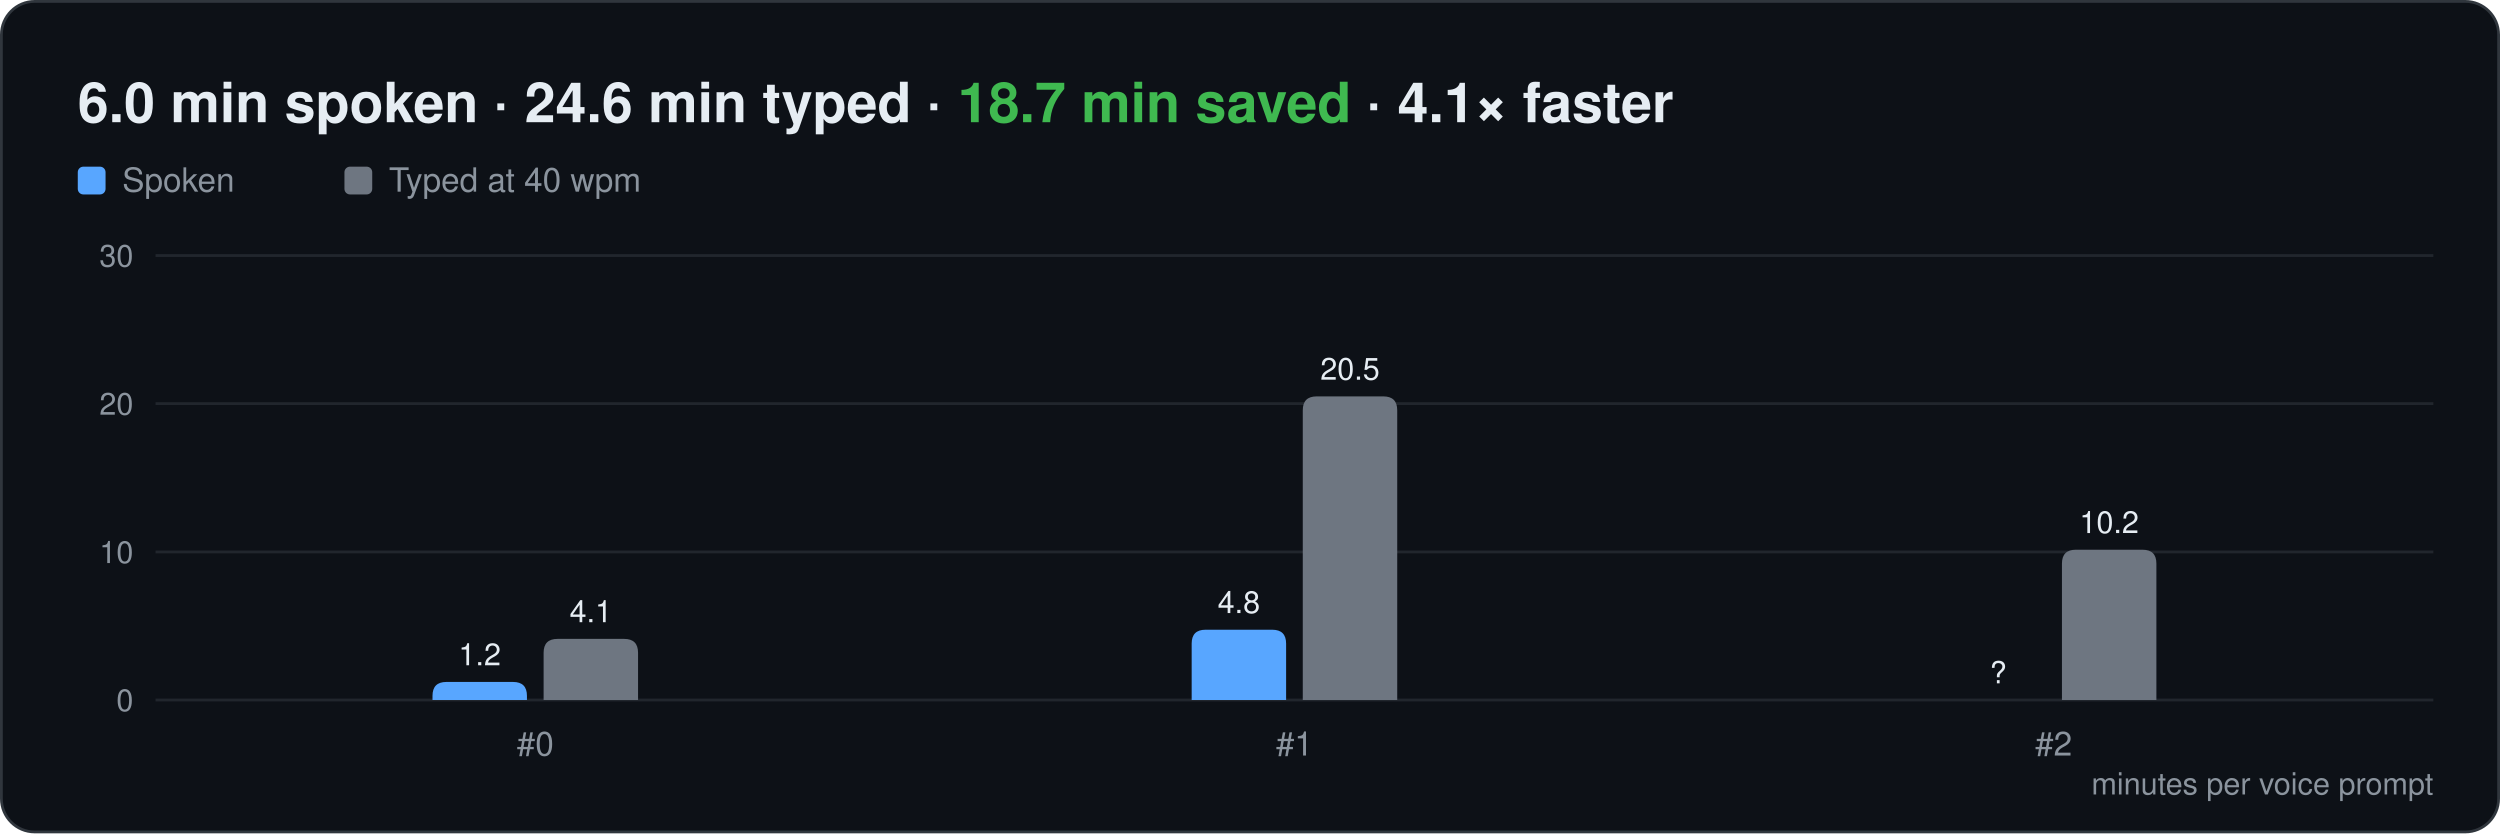
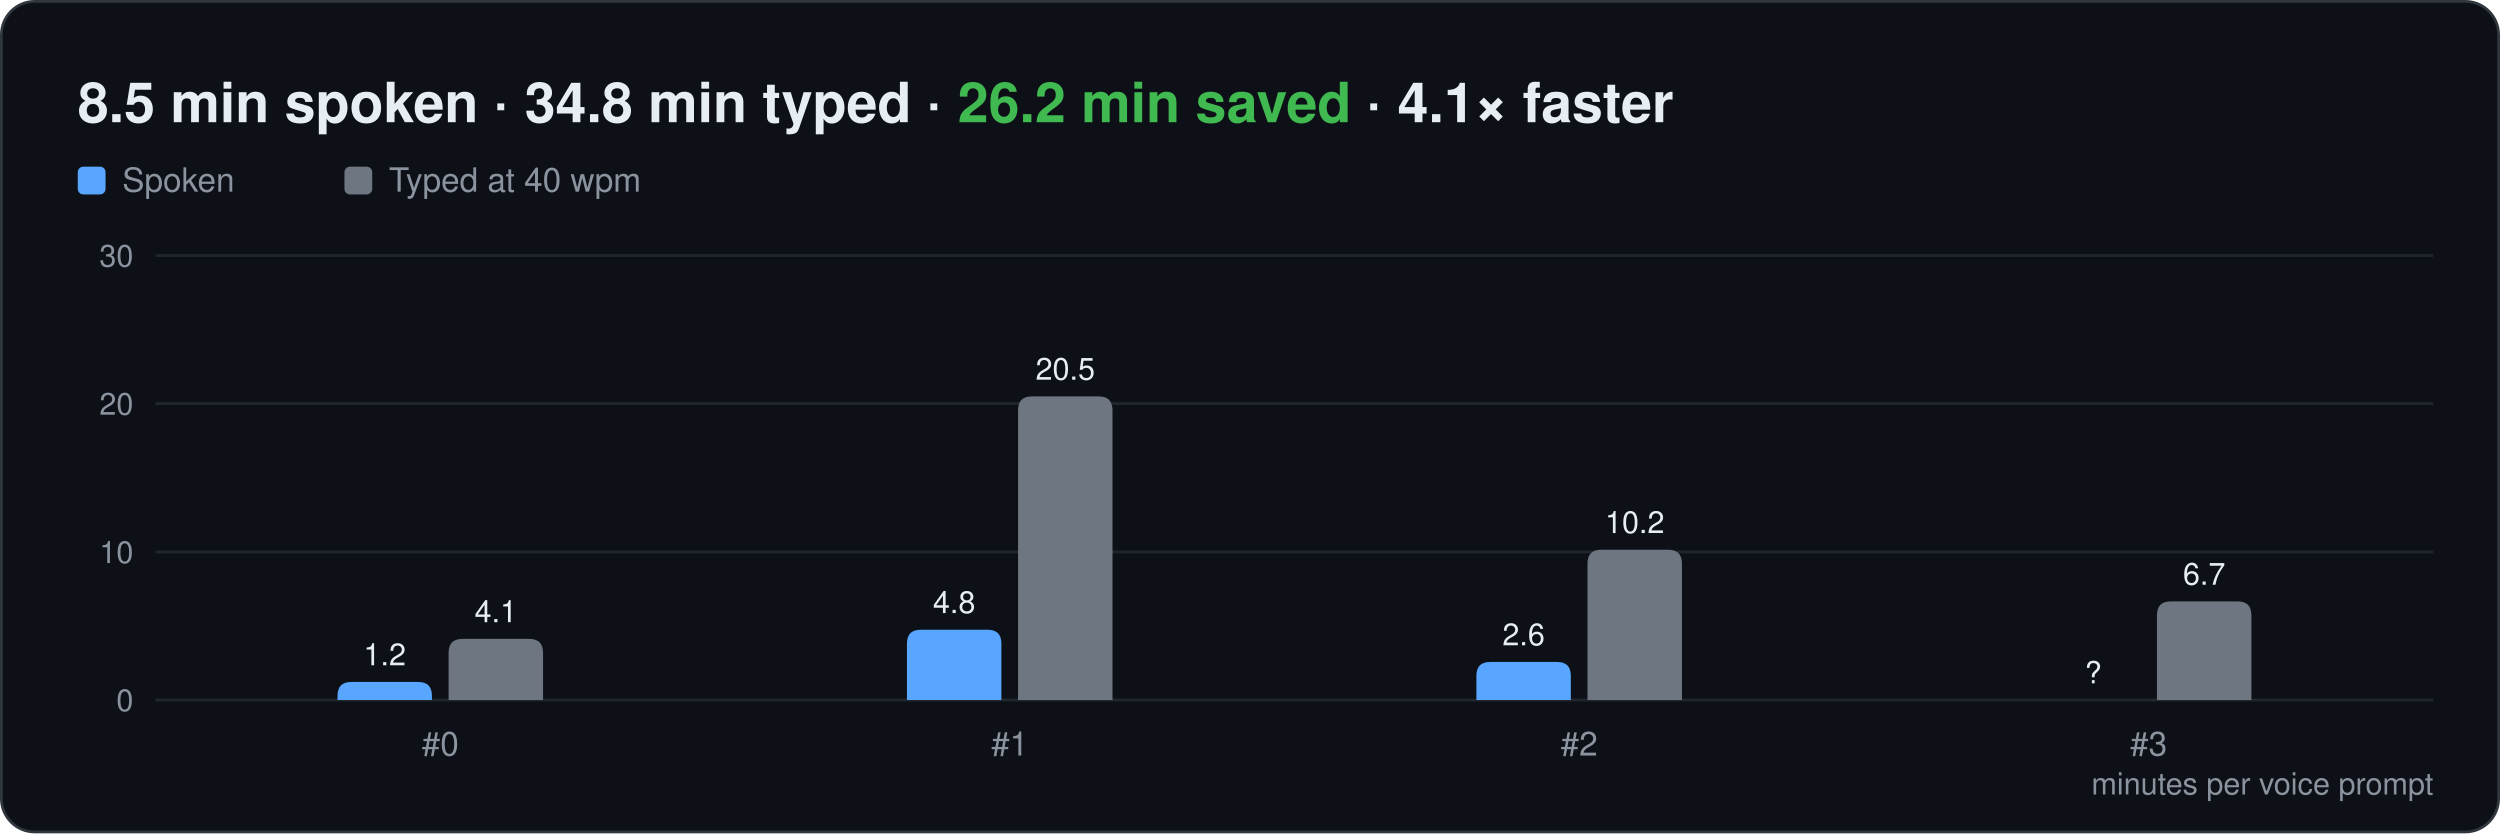
<svg xmlns="http://www.w3.org/2000/svg" width="900" height="300" viewBox="0 0 900 300" font-family="-apple-system, 'Segoe UI', Helvetica, Arial, sans-serif">
  <rect x="0.5" y="0.5" width="899" height="299" rx="12" fill="#0d1117" stroke="#30363d" />
-   <text x="28" y="44" font-size="20" font-weight="600" fill="#e6edf3">6.0 min spoken · 24.6 min typed · <tspan fill="#3fb950">18.7 min saved</tspan> · 4.1× faster</text>
+   <text x="28" y="44" font-size="20" font-weight="600" fill="#e6edf3">8.5 min spoken · 34.8 min typed · <tspan fill="#3fb950">26.2 min saved</tspan> · 4.1× faster</text>
  <rect x="28" y="60" width="10" height="10" rx="2" fill="#58a6ff" />
  <text x="44" y="69" font-size="12" fill="#8b949e">Spoken</text>
  <rect x="124" y="60" width="10" height="10" rx="2" fill="#6e7681" />
  <text x="140" y="69" font-size="12" fill="#8b949e">Typed at 40 wpm</text>
  <line x1="56" y1="252.0" x2="876" y2="252.0" stroke="#21262d" />
  <text x="48" y="256.0" font-size="11" fill="#8b949e" text-anchor="end">0</text>
  <line x1="56" y1="198.7" x2="876" y2="198.7" stroke="#21262d" />
  <text x="48" y="202.7" font-size="11" fill="#8b949e" text-anchor="end">10</text>
  <line x1="56" y1="145.3" x2="876" y2="145.3" stroke="#21262d" />
  <text x="48" y="149.3" font-size="11" fill="#8b949e" text-anchor="end">20</text>
  <line x1="56" y1="92.0" x2="876" y2="92.0" stroke="#21262d" />
  <text x="48" y="96.0" font-size="11" fill="#8b949e" text-anchor="end">30</text>
-   <path d="M155.7,252.0 V250.5 Q155.7,245.5 160.7,245.5 H184.7 Q189.7,245.5 189.7,250.5 V252.0 Z" fill="#58a6ff" />
-   <text x="172.7" y="239.5" font-size="11" fill="#e6edf3" text-anchor="middle">1.2</text>
-   <path d="M195.7,252.0 V235.0 Q195.7,230.0 200.7,230.0 H224.7 Q229.7,230.0 229.7,235.0 V252.0 Z" fill="#6e7681" />
-   <text x="212.7" y="224.0" font-size="11" fill="#e6edf3" text-anchor="middle">4.1</text>
-   <text x="192.7" y="272" font-size="12" fill="#8b949e" text-anchor="middle">#0</text>
-   <path d="M429.0,252.0 V231.7 Q429.0,226.7 434.0,226.7 H458.0 Q463.0,226.7 463.0,231.7 V252.0 Z" fill="#58a6ff" />
-   <text x="446.0" y="220.7" font-size="11" fill="#e6edf3" text-anchor="middle">4.8</text>
-   <path d="M469.0,252.0 V147.7 Q469.0,142.7 474.0,142.7 H498.0 Q503.0,142.7 503.0,147.7 V252.0 Z" fill="#6e7681" />
-   <text x="486.0" y="136.7" font-size="11" fill="#e6edf3" text-anchor="middle">20.5</text>
-   <text x="466.0" y="272" font-size="12" fill="#8b949e" text-anchor="middle">#1</text>
-   <text x="719.3" y="246.0" font-size="11" fill="#e6edf3" text-anchor="middle">?</text>
-   <path d="M742.3,252.0 V202.9 Q742.3,197.9 747.3,197.9 H771.3 Q776.3,197.9 776.3,202.9 V252.0 Z" fill="#6e7681" />
-   <text x="759.3" y="191.9" font-size="11" fill="#e6edf3" text-anchor="middle">10.2</text>
-   <text x="739.3" y="272" font-size="12" fill="#8b949e" text-anchor="middle">#2</text>
+   <path d="M121.5,252.0 V250.5 Q121.5,245.5 126.5,245.5 H150.5 Q155.5,245.5 155.5,250.5 V252.0 Z" fill="#58a6ff" />
+   <text x="138.5" y="239.5" font-size="11" fill="#e6edf3" text-anchor="middle">1.2</text>
+   <path d="M161.5,252.0 V235.0 Q161.5,230.0 166.5,230.0 H190.5 Q195.5,230.0 195.5,235.0 V252.0 Z" fill="#6e7681" />
+   <text x="178.5" y="224.0" font-size="11" fill="#e6edf3" text-anchor="middle">4.1</text>
+   <text x="158.5" y="272" font-size="12" fill="#8b949e" text-anchor="middle">#0</text>
+   <path d="M326.5,252.0 V231.7 Q326.5,226.7 331.5,226.7 H355.5 Q360.5,226.7 360.5,231.7 V252.0 Z" fill="#58a6ff" />
+   <text x="343.5" y="220.7" font-size="11" fill="#e6edf3" text-anchor="middle">4.8</text>
+   <path d="M366.5,252.0 V147.7 Q366.5,142.7 371.5,142.7 H395.5 Q400.5,142.7 400.5,147.7 V252.0 Z" fill="#6e7681" />
+   <text x="383.5" y="136.7" font-size="11" fill="#e6edf3" text-anchor="middle">20.5</text>
+   <text x="363.5" y="272" font-size="12" fill="#8b949e" text-anchor="middle">#1</text>
+   <path d="M531.5,252.0 V243.3 Q531.5,238.3 536.5,238.3 H560.5 Q565.5,238.3 565.5,243.3 V252.0 Z" fill="#58a6ff" />
+   <text x="548.5" y="232.3" font-size="11" fill="#e6edf3" text-anchor="middle">2.6</text>
+   <path d="M571.5,252.0 V202.9 Q571.5,197.9 576.5,197.9 H600.5 Q605.5,197.9 605.5,202.9 V252.0 Z" fill="#6e7681" />
+   <text x="588.5" y="191.9" font-size="11" fill="#e6edf3" text-anchor="middle">10.2</text>
+   <text x="568.5" y="272" font-size="12" fill="#8b949e" text-anchor="middle">#2</text>
+   <text x="753.5" y="246.0" font-size="11" fill="#e6edf3" text-anchor="middle">?</text>
+   <path d="M776.5,252.0 V221.5 Q776.5,216.5 781.5,216.5 H805.5 Q810.5,216.5 810.5,221.5 V252.0 Z" fill="#6e7681" />
+   <text x="793.5" y="210.5" font-size="11" fill="#e6edf3" text-anchor="middle">6.7</text>
+   <text x="773.5" y="272" font-size="12" fill="#8b949e" text-anchor="middle">#3</text>
  <text x="876" y="286" font-size="11" fill="#8b949e" text-anchor="end">minutes per voice prompt</text>
</svg>
